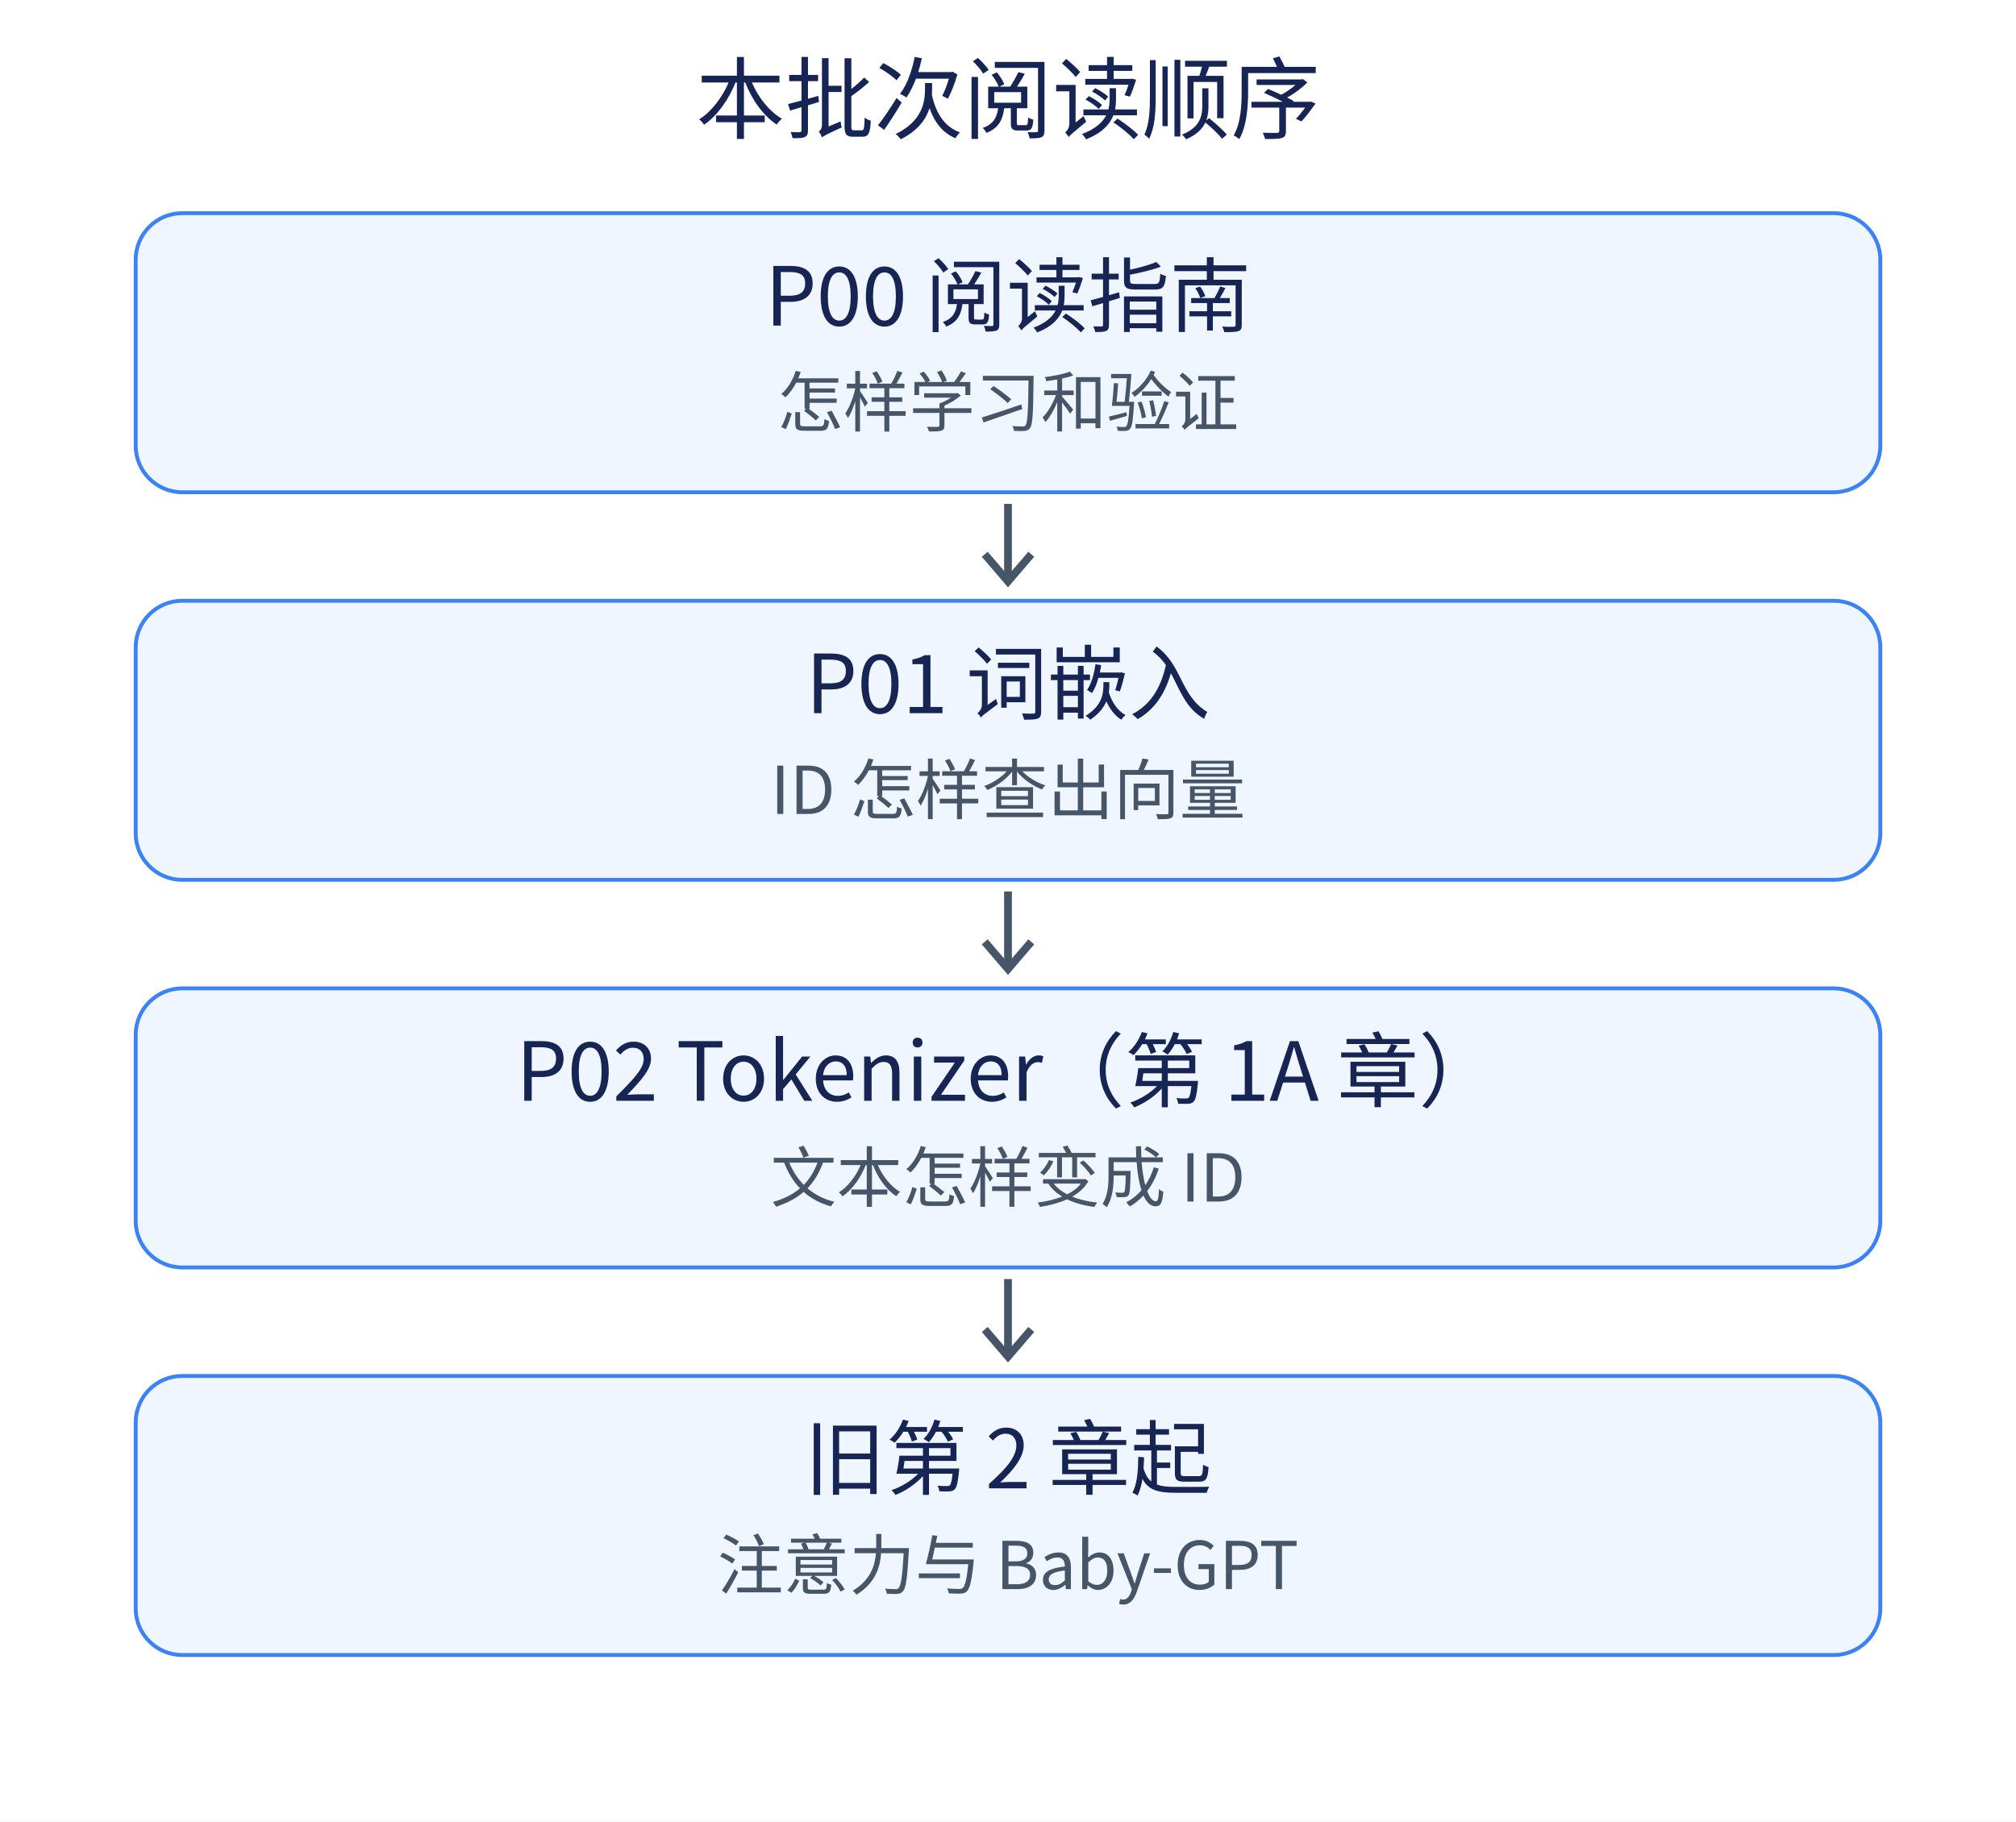
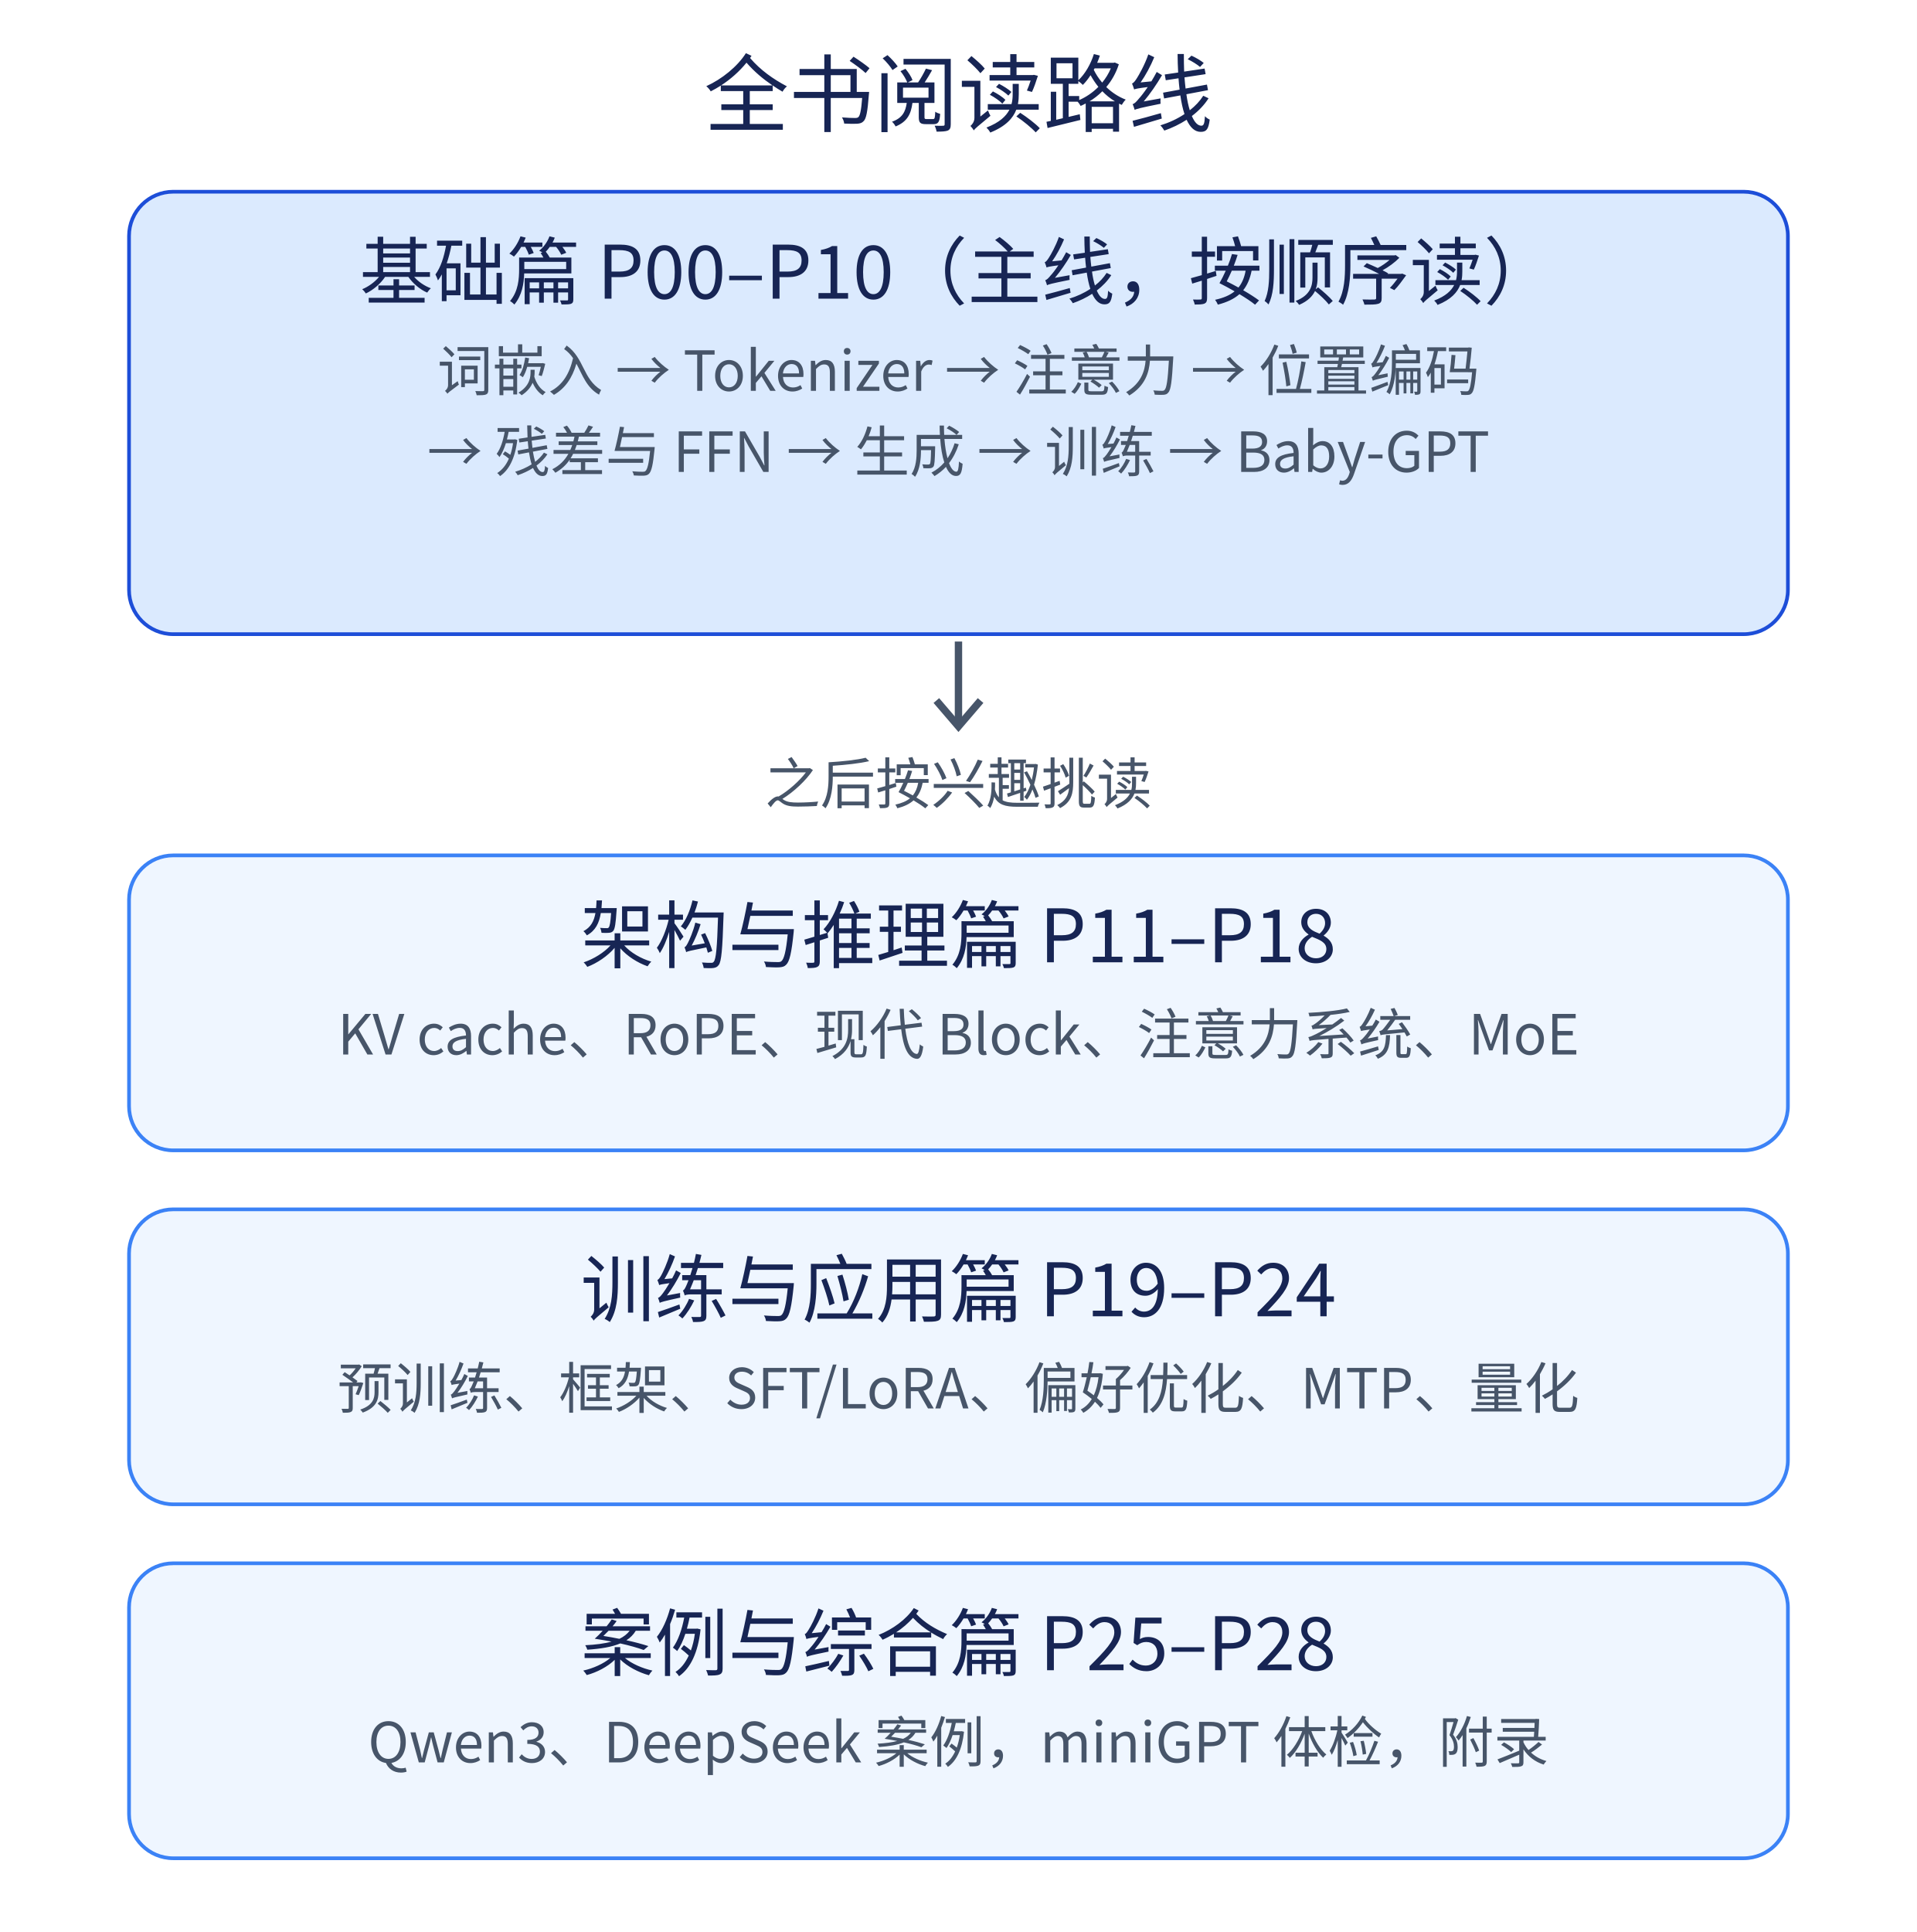
- <svg xmlns="http://www.w3.org/2000/svg" width="520" height="470" viewBox="0 0 520 470" role="img" aria-labelledby="title desc">
+ <svg xmlns="http://www.w3.org/2000/svg" width="520" height="524" viewBox="0 0 520 524" role="img" aria-labelledby="title desc">
  <rect width="520" height="100%" fill="#ffffff" />
  <g font-family="Noto Sans CJK SC, sans-serif" text-anchor="middle">
-     <text x="260" y="34" font-size="23" fill="#172554">本批次阅读顺序</text>
-     <rect x="35" y="55" width="450" height="72" rx="12" fill="#eff6ff" stroke="#3b82f6" />
-     <text x="260" y="84" font-size="21" fill="#172554">P00 阅读指南</text>
-     <text x="260" y="110" font-size="17" fill="#475569">怎样学习和验证</text>
-     <path d="M260 130 V149" stroke="#475569" stroke-width="2" />
-     <path d="M254 143 L260 150 L266 143" fill="none" stroke="#475569" stroke-width="2" />
-     <rect x="35" y="155" width="450" height="72" rx="12" fill="#eff6ff" stroke="#3b82f6" />
-     <text x="260" y="184" font-size="21" fill="#172554">P01 词嵌入</text>
-     <text x="260" y="210" font-size="17" fill="#475569">ID 怎样查出向量</text>
-     <path d="M260 230 V249" stroke="#475569" stroke-width="2" />
-     <path d="M254 243 L260 250 L266 243" fill="none" stroke="#475569" stroke-width="2" />
-     <rect x="35" y="255" width="450" height="72" rx="12" fill="#eff6ff" stroke="#3b82f6" />
-     <text x="260" y="284" font-size="21" fill="#172554">P02 Tokenizer（第 1A 章）</text>
-     <text x="260" y="310" font-size="17" fill="#475569">文本怎样变成 ID</text>
-     <path d="M260 330 V349" stroke="#475569" stroke-width="2" />
-     <path d="M254 343 L260 350 L266 343" fill="none" stroke="#475569" stroke-width="2" />
-     <rect x="35" y="355" width="450" height="72" rx="12" fill="#eff6ff" stroke="#3b82f6" />
-     <text x="260" y="384" font-size="21" fill="#172554">旧第 2 章起</text>
-     <text x="260" y="410" font-size="17" fill="#475569">注意力与 Baby-GPT</text>
+     <text x="260" y="34" font-size="23" fill="#172554">全书阅读路线</text>
+     <rect x="35" y="52" width="450" height="120" rx="12" fill="#dbeafe" stroke="#1d4ed8" />
+     <text x="260" y="81" font-size="20" fill="#172554">基础篇 P00–P10（主线，按顺序读）</text>
+     <text x="260" y="106" font-size="15" fill="#475569">词嵌入 → Tokenizer → 注意力 → 位置编码</text>
+     <text x="260" y="128" font-size="15" fill="#475569">→ 残差与 FFN → 生成 → 训练 → Baby-GPT</text>
+     <path d="M260 174 V196" stroke="#475569" stroke-width="2" />
+     <path d="M254 190 L260 197 L266 190" fill="none" stroke="#475569" stroke-width="2" />
+     <text x="260" y="218" font-size="15" fill="#475569">之后按兴趣挑读</text>
+     <rect x="35" y="232" width="450" height="80" rx="12" fill="#eff6ff" stroke="#3b82f6" />
+     <text x="260" y="261" font-size="20" fill="#172554">架构与推理篇 P11–P18</text>
+     <text x="260" y="286" font-size="15" fill="#475569">KV cache、RoPE、现代 Block、注意力系统、MoE</text>
+     <rect x="35" y="328" width="450" height="80" rx="12" fill="#eff6ff" stroke="#3b82f6" />
+     <text x="260" y="357" font-size="20" fill="#172554">训练与应用篇 P19–P24</text>
+     <text x="260" y="382" font-size="15" fill="#475569">预训练、框架、SFT/LoRA、偏好优化、MTP、量化</text>
+     <rect x="35" y="424" width="450" height="80" rx="12" fill="#eff6ff" stroke="#3b82f6" />
+     <text x="260" y="453" font-size="20" fill="#172554">案例与综合篇 P25–P28</text>
+     <text x="260" y="478" font-size="15" fill="#475569">Qwen3、DeepSeek 案例，miniGPT 体检，附录</text>
  </g>
</svg>
